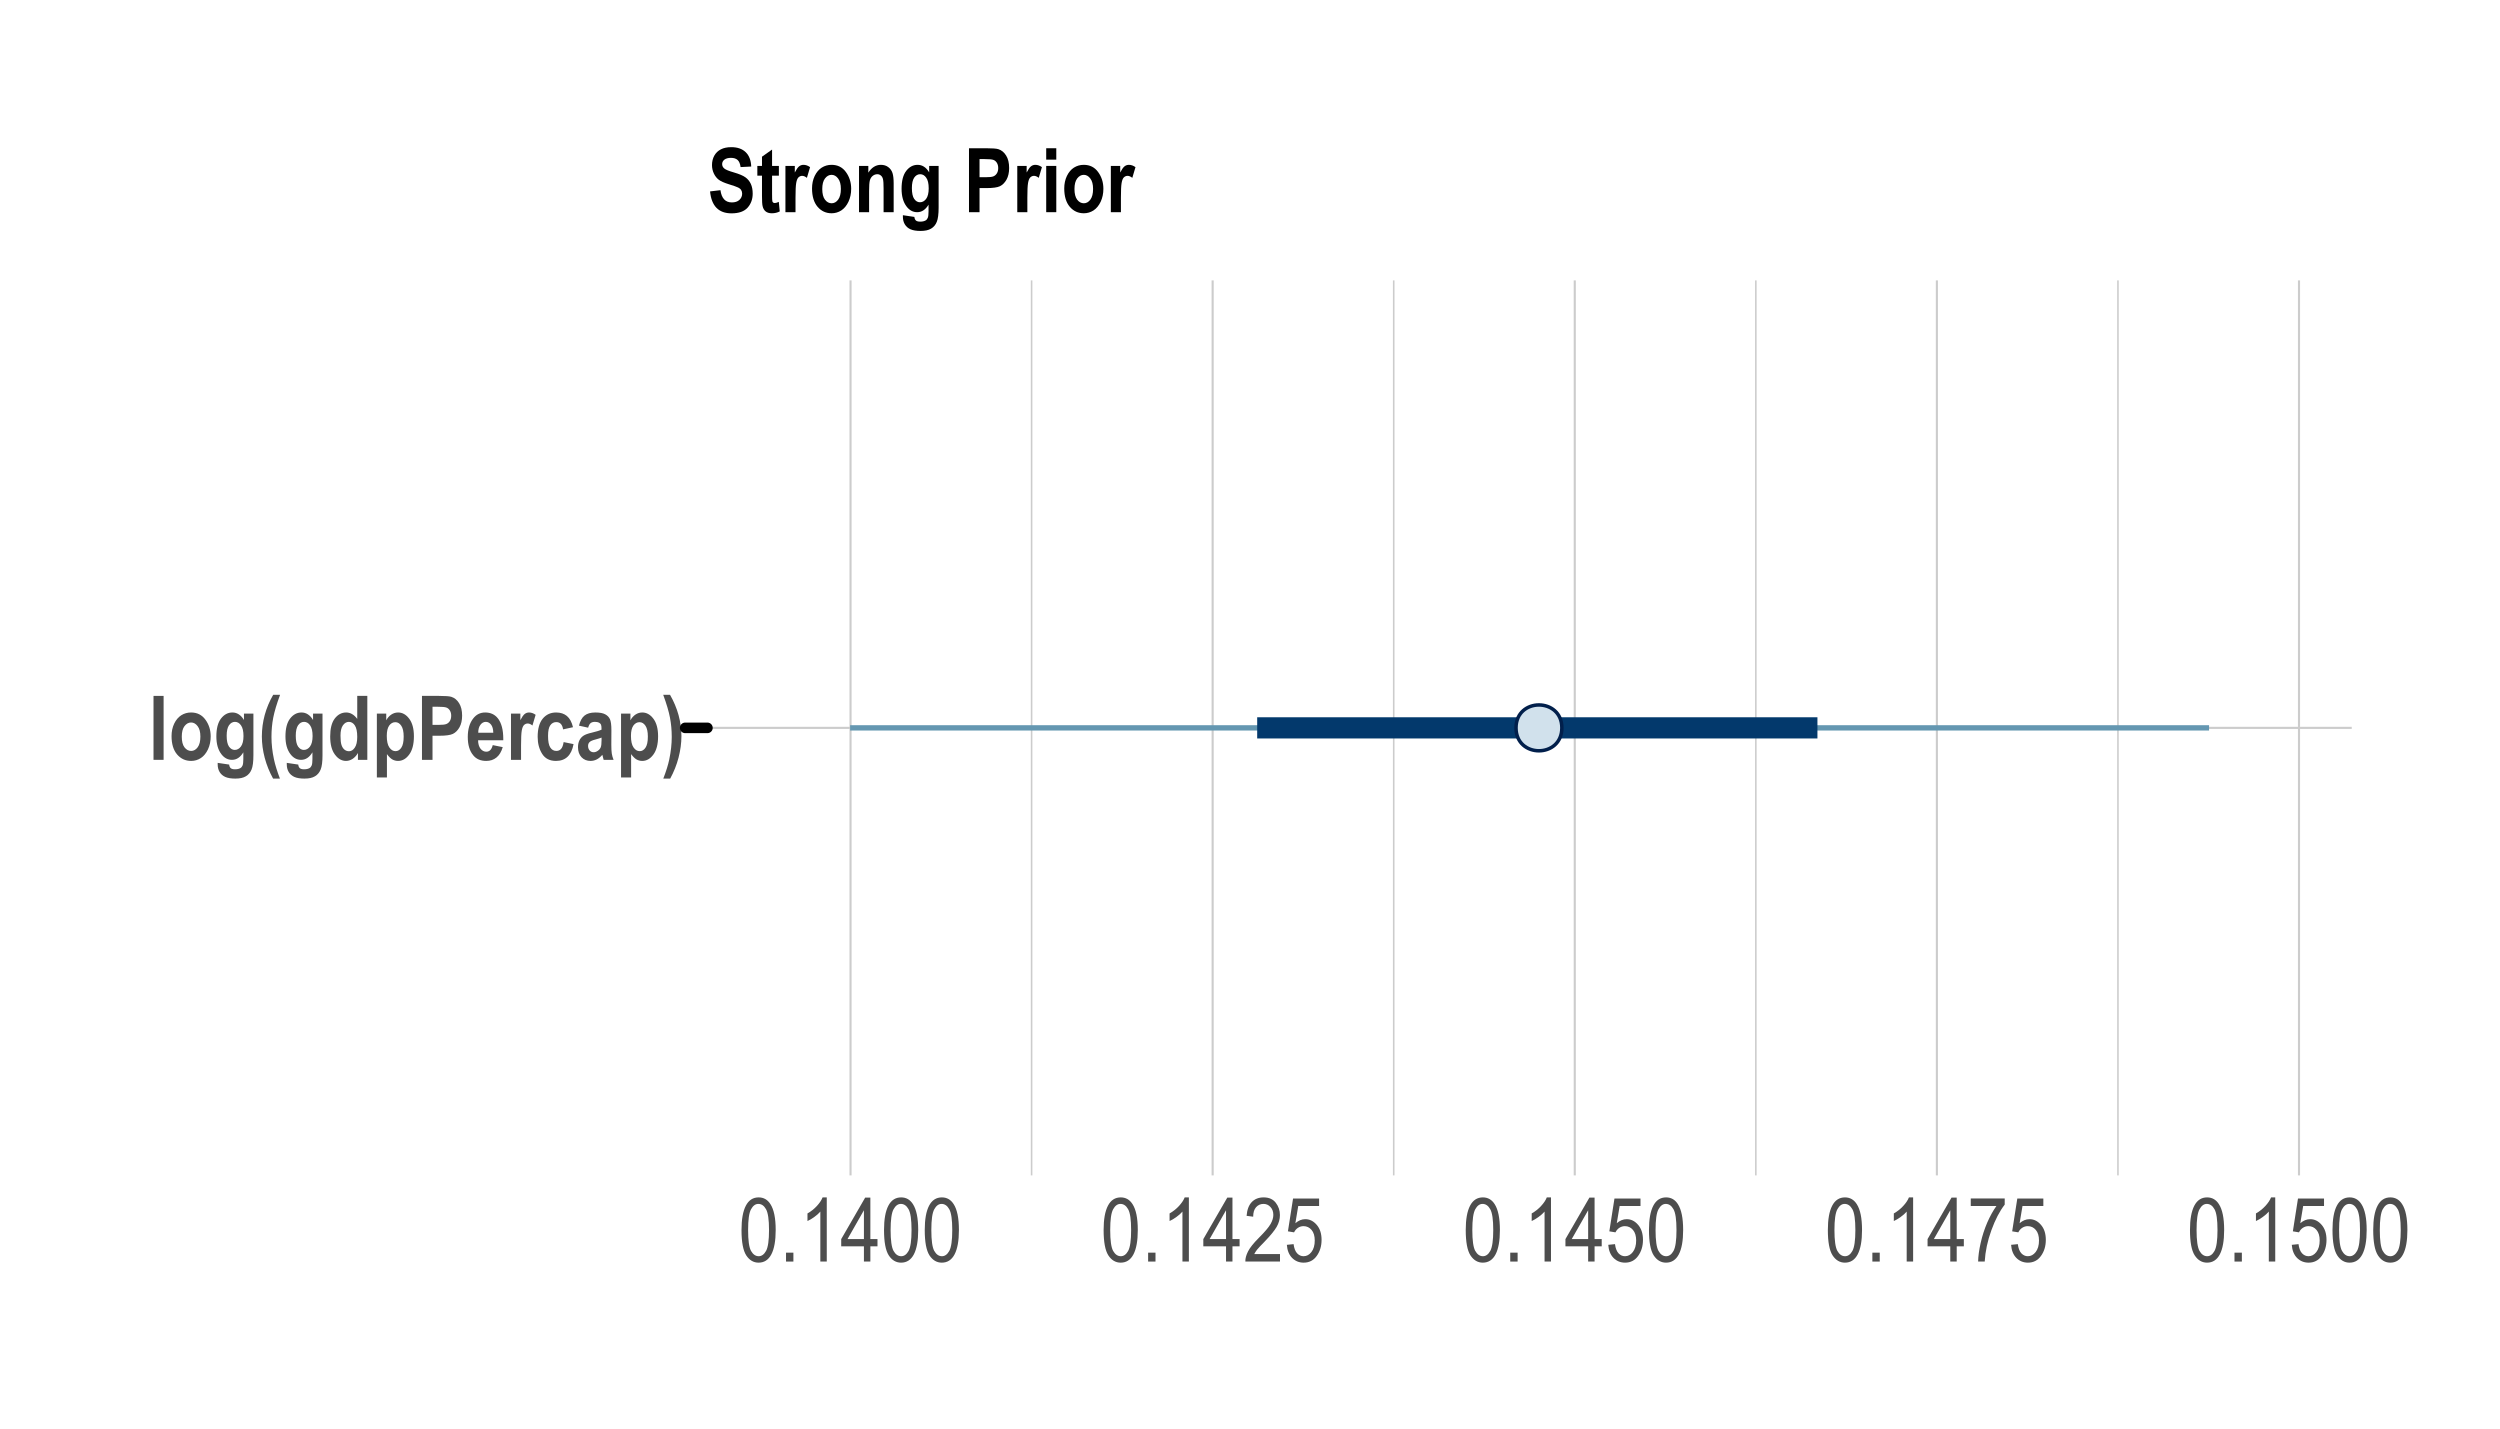
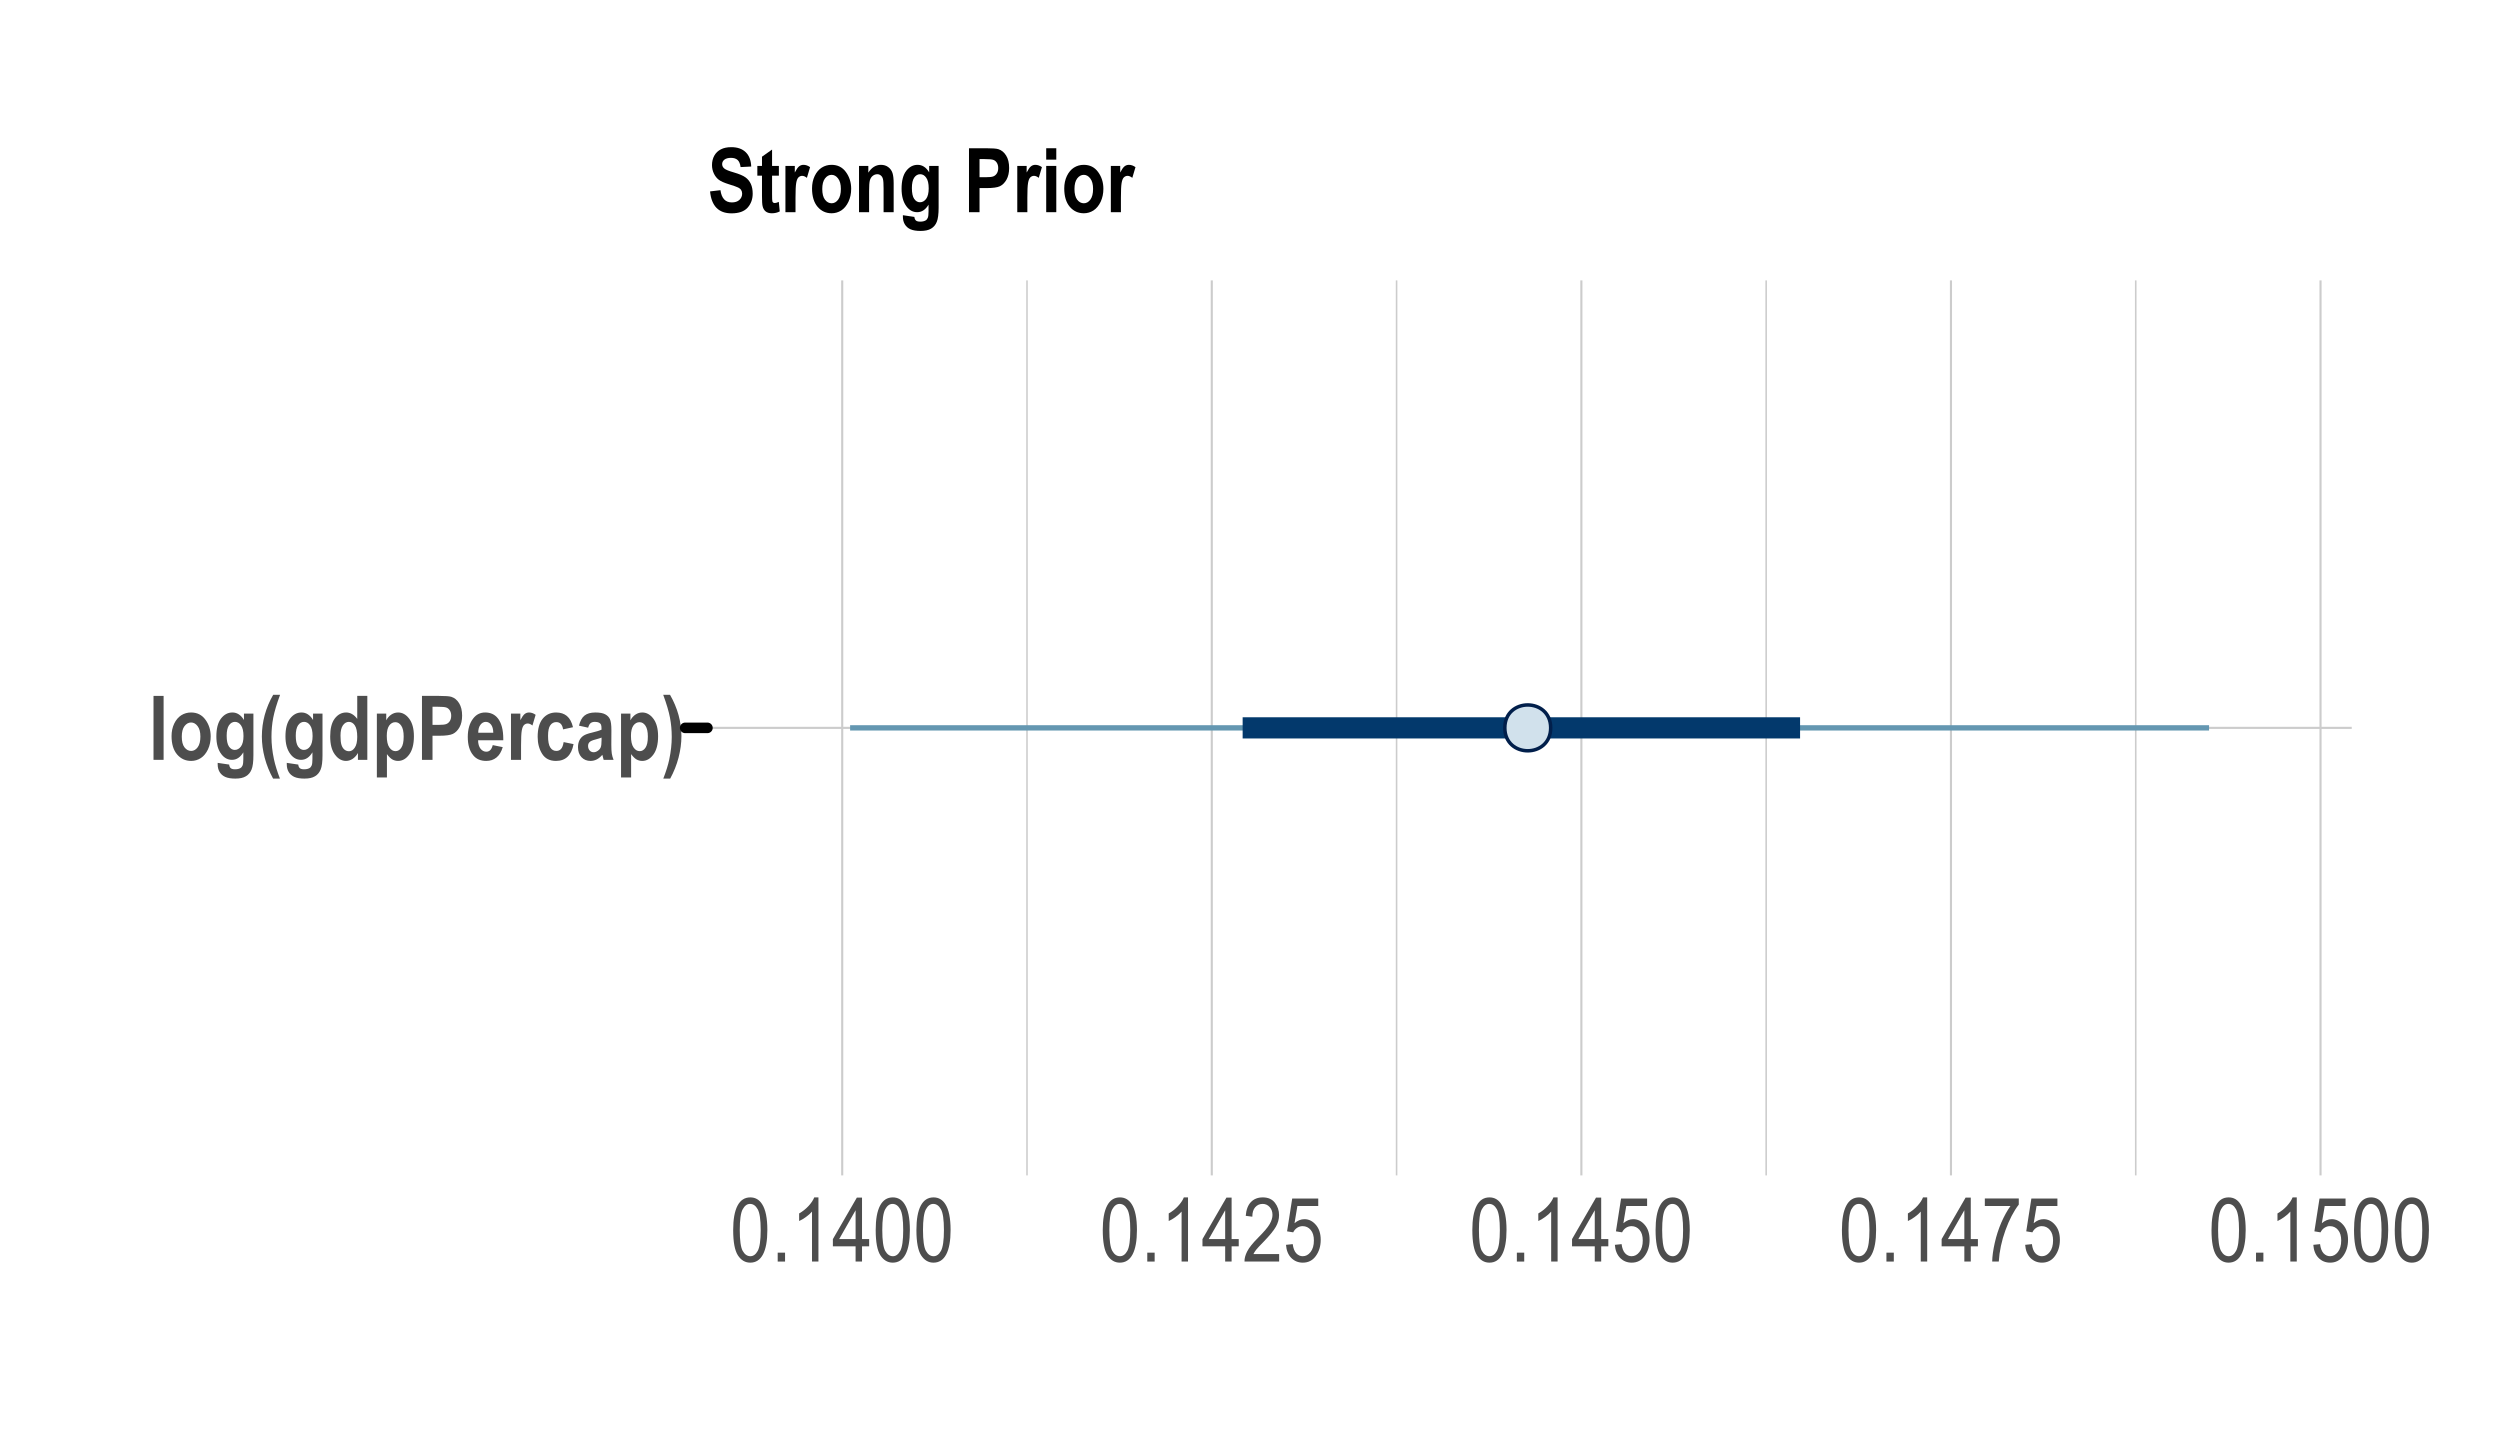
<svg xmlns="http://www.w3.org/2000/svg" xmlns:xlink="http://www.w3.org/1999/xlink" width="504pt" height="288pt" viewBox="0 0 504 288" version="1.1">
  <defs>
    <g>
      <symbol overflow="visible" id="glyph0-0">
        <path style="stroke:none;" d="M 0.391 0 L 0.391 -11.25 L 3.812 -11.25 L 3.812 0 Z M 0.797 -0.469 L 3.406 -0.469 L 3.406 -10.875 L 0.797 -10.875 Z M 0.797 -0.469 " />
      </symbol>
      <symbol overflow="visible" id="glyph0-1">
        <path style="stroke:none;" d="M 1.062 0 L 1.062 -12.891 L 3.094 -12.891 L 3.094 0 Z M 1.062 0 " />
      </symbol>
      <symbol overflow="visible" id="glyph0-2">
        <path style="stroke:none;" d="M 0.594 -4.797 C 0.594 -5.711 0.77 -6.547 1.125 -7.297 C 1.488 -8.047 1.961 -8.609 2.547 -8.984 C 3.141 -9.359 3.801 -9.547 4.531 -9.547 C 5.758 -9.547 6.723 -9.062 7.422 -8.094 C 8.129 -7.133 8.484 -6.008 8.484 -4.719 C 8.484 -3.758 8.301 -2.891 7.938 -2.109 C 7.57 -1.336 7.094 -0.754 6.5 -0.359 C 5.906 0.023 5.254 0.219 4.547 0.219 C 3.41 0.219 2.469 -0.211 1.719 -1.078 C 0.969 -1.953 0.594 -3.191 0.594 -4.797 Z M 2.656 -4.672 C 2.656 -3.723 2.836 -3.004 3.203 -2.516 C 3.578 -2.035 4.023 -1.797 4.547 -1.797 C 5.055 -1.797 5.492 -2.039 5.859 -2.531 C 6.223 -3.02 6.406 -3.738 6.406 -4.688 C 6.406 -5.613 6.219 -6.316 5.844 -6.797 C 5.477 -7.285 5.039 -7.531 4.531 -7.531 C 4.02 -7.531 3.578 -7.285 3.203 -6.797 C 2.836 -6.316 2.656 -5.609 2.656 -4.672 Z M 2.656 -4.672 " />
      </symbol>
      <symbol overflow="visible" id="glyph0-3">
        <path style="stroke:none;" d="M 0.875 0.609 L 3.188 0.953 C 3.227 1.297 3.336 1.539 3.516 1.688 C 3.691 1.832 3.973 1.906 4.359 1.906 C 4.805 1.906 5.164 1.828 5.438 1.672 C 5.633 1.566 5.785 1.391 5.891 1.141 C 5.992 0.898 6.047 0.469 6.047 -0.156 L 6.047 -1.516 C 5.742 -1.004 5.398 -0.625 5.016 -0.375 C 4.641 -0.125 4.219 0 3.75 0 C 2.906 0 2.191 -0.383 1.609 -1.156 C 0.941 -2.031 0.609 -3.219 0.609 -4.719 C 0.609 -6.312 0.922 -7.516 1.547 -8.328 C 2.18 -9.141 2.945 -9.547 3.844 -9.547 C 4.312 -9.547 4.738 -9.422 5.125 -9.172 C 5.52 -8.922 5.867 -8.539 6.172 -8.031 L 6.172 -9.328 L 8.078 -9.328 L 8.078 -0.953 C 8.078 0.391 7.953 1.359 7.703 1.953 C 7.461 2.555 7.082 3.008 6.562 3.312 C 6.051 3.625 5.344 3.781 4.438 3.781 C 3.602 3.781 2.93 3.672 2.422 3.453 C 1.922 3.234 1.535 2.898 1.266 2.453 C 1.004 2.016 0.875 1.504 0.875 0.922 Z M 2.688 -4.859 C 2.688 -3.859 2.844 -3.129 3.156 -2.672 C 3.477 -2.223 3.863 -2 4.312 -2 C 4.801 -2 5.219 -2.227 5.562 -2.688 C 5.906 -3.156 6.078 -3.859 6.078 -4.797 C 6.078 -5.773 5.91 -6.492 5.578 -6.953 C 5.254 -7.422 4.848 -7.656 4.359 -7.656 C 3.879 -7.656 3.477 -7.426 3.156 -6.969 C 2.844 -6.508 2.688 -5.805 2.688 -4.859 Z M 2.688 -4.859 " />
      </symbol>
      <symbol overflow="visible" id="glyph0-4">
        <path style="stroke:none;" d="M 4.406 3.781 L 3.031 3.781 C 2.301 2.469 1.738 1.078 1.344 -0.391 C 0.957 -1.867 0.766 -3.301 0.766 -4.688 C 0.766 -6.176 0.957 -7.629 1.344 -9.047 C 1.738 -10.473 2.305 -11.828 3.047 -13.109 L 4.438 -13.109 C 3.758 -11.273 3.301 -9.742 3.062 -8.516 C 2.82 -7.285 2.703 -5.984 2.703 -4.609 C 2.703 -3.191 2.867 -1.691 3.203 -0.109 C 3.441 1.004 3.844 2.301 4.406 3.781 Z M 4.406 3.781 " />
      </symbol>
      <symbol overflow="visible" id="glyph0-5">
        <path style="stroke:none;" d="M 8.094 0 L 6.203 0 L 6.203 -1.375 C 5.891 -0.844 5.52 -0.441 5.094 -0.172 C 4.676 0.086 4.242 0.219 3.797 0.219 C 2.941 0.219 2.195 -0.207 1.562 -1.062 C 0.926 -1.914 0.609 -3.133 0.609 -4.719 C 0.609 -6.312 0.914 -7.516 1.531 -8.328 C 2.156 -9.141 2.922 -9.547 3.828 -9.547 C 4.254 -9.547 4.656 -9.438 5.031 -9.219 C 5.406 -9 5.75 -8.676 6.062 -8.25 L 6.062 -12.891 L 8.094 -12.891 Z M 2.688 -4.875 C 2.688 -4.031 2.754 -3.398 2.891 -2.984 C 3.035 -2.566 3.238 -2.254 3.5 -2.047 C 3.77 -1.836 4.07 -1.734 4.406 -1.734 C 4.852 -1.734 5.238 -1.973 5.562 -2.453 C 5.895 -2.941 6.062 -3.664 6.062 -4.625 C 6.062 -5.695 5.898 -6.469 5.578 -6.938 C 5.266 -7.414 4.863 -7.656 4.375 -7.656 C 3.906 -7.656 3.504 -7.422 3.172 -6.953 C 2.848 -6.492 2.688 -5.801 2.688 -4.875 Z M 2.688 -4.875 " />
      </symbol>
      <symbol overflow="visible" id="glyph0-6">
        <path style="stroke:none;" d="M 1 -9.328 L 2.891 -9.328 L 2.891 -7.969 C 3.148 -8.457 3.488 -8.844 3.906 -9.125 C 4.332 -9.406 4.789 -9.547 5.281 -9.547 C 6.145 -9.547 6.891 -9.129 7.516 -8.297 C 8.148 -7.461 8.469 -6.281 8.469 -4.75 C 8.469 -3.145 8.148 -1.914 7.516 -1.062 C 6.891 -0.207 6.141 0.219 5.266 0.219 C 4.859 0.219 4.477 0.117 4.125 -0.078 C 3.781 -0.273 3.414 -0.633 3.031 -1.156 L 3.031 3.547 L 1 3.547 Z M 3 -4.828 C 3 -3.773 3.172 -3 3.516 -2.5 C 3.859 -2 4.273 -1.75 4.766 -1.75 C 5.223 -1.75 5.609 -1.977 5.922 -2.438 C 6.242 -2.895 6.406 -3.645 6.406 -4.688 C 6.406 -5.676 6.242 -6.406 5.922 -6.875 C 5.598 -7.352 5.203 -7.594 4.734 -7.594 C 4.234 -7.594 3.816 -7.363 3.484 -6.906 C 3.16 -6.445 3 -5.754 3 -4.828 Z M 3 -4.828 " />
      </symbol>
      <symbol overflow="visible" id="glyph0-7">
        <path style="stroke:none;" d="M 1.078 0 L 1.078 -12.891 L 4.5 -12.891 C 5.781 -12.891 6.613 -12.828 7 -12.703 C 7.633 -12.504 8.156 -12.078 8.562 -11.422 C 8.969 -10.773 9.172 -9.938 9.172 -8.906 C 9.172 -7.977 8.992 -7.195 8.641 -6.562 C 8.285 -5.938 7.844 -5.492 7.312 -5.234 C 6.789 -4.984 5.883 -4.859 4.594 -4.859 L 3.203 -4.859 L 3.203 0 Z M 3.203 -10.703 L 3.203 -7.047 L 4.375 -7.047 C 5.164 -7.047 5.703 -7.102 5.984 -7.219 C 6.273 -7.332 6.508 -7.531 6.688 -7.812 C 6.875 -8.102 6.969 -8.461 6.969 -8.891 C 6.969 -9.316 6.875 -9.676 6.688 -9.969 C 6.5 -10.258 6.266 -10.453 5.984 -10.547 C 5.711 -10.648 5.129 -10.703 4.234 -10.703 Z M 3.203 -10.703 " />
      </symbol>
      <symbol overflow="visible" id="glyph0-8">
        <path style="stroke:none;" d="M 5.5 -2.969 L 7.516 -2.562 C 7.242 -1.625 6.82 -0.926 6.25 -0.469 C 5.688 -0.008 5 0.219 4.188 0.219 C 3.051 0.219 2.176 -0.16 1.562 -0.922 C 0.832 -1.797 0.469 -3.023 0.469 -4.609 C 0.469 -6.172 0.836 -7.422 1.578 -8.359 C 2.191 -9.148 2.992 -9.547 3.984 -9.547 C 5.078 -9.547 5.938 -9.141 6.562 -8.328 C 7.27 -7.398 7.625 -6.035 7.625 -4.234 L 7.625 -3.953 L 2.547 -3.953 C 2.555 -3.211 2.723 -2.641 3.047 -2.234 C 3.367 -1.836 3.754 -1.641 4.203 -1.641 C 4.848 -1.641 5.281 -2.082 5.5 -2.969 Z M 5.609 -5.469 C 5.598 -6.195 5.445 -6.742 5.156 -7.109 C 4.863 -7.473 4.516 -7.656 4.109 -7.656 C 3.68 -7.656 3.32 -7.461 3.031 -7.078 C 2.727 -6.691 2.578 -6.156 2.578 -5.469 Z M 5.609 -5.469 " />
      </symbol>
      <symbol overflow="visible" id="glyph0-9">
        <path style="stroke:none;" d="M 3 0 L 0.969 0 L 0.969 -9.328 L 2.859 -9.328 L 2.859 -8 C 3.18 -8.625 3.469 -9.035 3.719 -9.234 C 3.977 -9.441 4.273 -9.547 4.609 -9.547 C 5.066 -9.547 5.508 -9.391 5.938 -9.078 L 5.297 -6.922 C 4.961 -7.191 4.645 -7.328 4.344 -7.328 C 4.062 -7.328 3.812 -7.223 3.594 -7.016 C 3.383 -6.805 3.234 -6.43 3.141 -5.891 C 3.047 -5.348 3 -4.348 3 -2.891 Z M 3 0 " />
      </symbol>
      <symbol overflow="visible" id="glyph0-10">
        <path style="stroke:none;" d="M 7.734 -6.578 L 5.734 -6.141 C 5.586 -7.117 5.129 -7.609 4.359 -7.609 C 3.859 -7.609 3.457 -7.395 3.156 -6.969 C 2.852 -6.551 2.703 -5.836 2.703 -4.828 C 2.703 -3.723 2.852 -2.941 3.156 -2.484 C 3.457 -2.023 3.863 -1.797 4.375 -1.797 C 4.758 -1.797 5.07 -1.926 5.312 -2.188 C 5.562 -2.445 5.738 -2.91 5.844 -3.578 L 7.844 -3.172 C 7.426 -0.91 6.242 0.219 4.297 0.219 C 3.047 0.219 2.117 -0.254 1.516 -1.203 C 0.91 -2.16 0.609 -3.305 0.609 -4.641 C 0.609 -6.242 0.945 -7.461 1.625 -8.297 C 2.312 -9.129 3.211 -9.547 4.328 -9.547 C 5.223 -9.547 5.953 -9.305 6.516 -8.828 C 7.078 -8.359 7.484 -7.609 7.734 -6.578 Z M 7.734 -6.578 " />
      </symbol>
      <symbol overflow="visible" id="glyph0-11">
        <path style="stroke:none;" d="M 2.578 -6.484 L 0.734 -6.891 C 0.961 -7.836 1.332 -8.516 1.844 -8.922 C 2.352 -9.336 3.086 -9.547 4.047 -9.547 C 4.898 -9.547 5.551 -9.426 6 -9.188 C 6.457 -8.945 6.781 -8.617 6.969 -8.203 C 7.164 -7.785 7.266 -7.035 7.266 -5.953 L 7.25 -3.062 C 7.25 -2.258 7.281 -1.66 7.344 -1.266 C 7.406 -0.867 7.523 -0.445 7.703 0 L 5.703 0 L 5.438 -1.016 C 5.094 -0.609 4.723 -0.301 4.328 -0.094 C 3.93 0.113 3.508 0.219 3.062 0.219 C 2.32 0.219 1.711 -0.031 1.234 -0.531 C 0.766 -1.039 0.531 -1.711 0.531 -2.547 C 0.531 -3.066 0.625 -3.523 0.812 -3.922 C 1.008 -4.316 1.281 -4.629 1.625 -4.859 C 1.977 -5.098 2.547 -5.305 3.328 -5.484 C 4.266 -5.703 4.914 -5.906 5.281 -6.094 C 5.281 -6.602 5.242 -6.938 5.172 -7.094 C 5.098 -7.258 4.961 -7.395 4.766 -7.5 C 4.566 -7.602 4.289 -7.656 3.938 -7.656 C 3.57 -7.656 3.285 -7.57 3.078 -7.406 C 2.867 -7.238 2.703 -6.93 2.578 -6.484 Z M 5.281 -4.484 C 5.02 -4.379 4.617 -4.254 4.078 -4.109 C 3.453 -3.953 3.039 -3.77 2.844 -3.562 C 2.656 -3.363 2.562 -3.109 2.562 -2.797 C 2.562 -2.441 2.664 -2.141 2.875 -1.891 C 3.094 -1.648 3.363 -1.531 3.688 -1.531 C 3.969 -1.531 4.25 -1.629 4.531 -1.828 C 4.812 -2.023 5.004 -2.254 5.109 -2.516 C 5.223 -2.785 5.281 -3.273 5.281 -3.984 Z M 5.281 -4.484 " />
      </symbol>
      <symbol overflow="visible" id="glyph0-12">
        <path style="stroke:none;" d="M 0.5 3.781 C 1.07 2.312 1.473 1.023 1.703 -0.078 C 2.035 -1.672 2.203 -3.18 2.203 -4.609 C 2.203 -5.984 2.082 -7.285 1.844 -8.516 C 1.613 -9.742 1.16 -11.273 0.484 -13.109 L 1.859 -13.109 C 2.617 -11.785 3.191 -10.422 3.578 -9.016 C 3.961 -7.609 4.156 -6.203 4.156 -4.797 C 4.156 -3.391 3.961 -1.941 3.578 -0.453 C 3.191 1.023 2.629 2.438 1.891 3.781 Z M 0.5 3.781 " />
      </symbol>
      <symbol overflow="visible" id="glyph0-13">
        <path style="stroke:none;" d="M 0.531 -4.188 L 2.625 -4.438 C 2.852 -2.789 3.617 -1.969 4.922 -1.969 C 5.566 -1.969 6.07 -2.133 6.438 -2.469 C 6.812 -2.812 7 -3.234 7 -3.734 C 7 -4.023 6.93 -4.27 6.797 -4.469 C 6.672 -4.676 6.473 -4.844 6.203 -4.969 C 5.941 -5.102 5.305 -5.328 4.297 -5.641 C 3.391 -5.922 2.723 -6.219 2.297 -6.531 C 1.879 -6.852 1.547 -7.273 1.297 -7.797 C 1.047 -8.328 0.922 -8.895 0.922 -9.5 C 0.922 -10.207 1.078 -10.844 1.391 -11.406 C 1.711 -11.969 2.156 -12.391 2.719 -12.672 C 3.281 -12.961 3.977 -13.109 4.812 -13.109 C 6.051 -13.109 7.02 -12.77 7.719 -12.094 C 8.414 -11.414 8.785 -10.453 8.828 -9.203 L 6.688 -9.094 C 6.594 -9.781 6.391 -10.258 6.078 -10.531 C 5.766 -10.812 5.32 -10.953 4.75 -10.953 C 4.176 -10.953 3.734 -10.832 3.422 -10.594 C 3.117 -10.352 2.969 -10.051 2.969 -9.688 C 2.969 -9.344 3.109 -9.051 3.391 -8.812 C 3.672 -8.57 4.316 -8.305 5.328 -8.016 C 6.398 -7.703 7.176 -7.375 7.656 -7.031 C 8.133 -6.688 8.5 -6.242 8.75 -5.703 C 9 -5.16 9.125 -4.504 9.125 -3.734 C 9.125 -2.617 8.781 -1.676 8.094 -0.906 C 7.406 -0.145 6.328 0.234 4.859 0.234 C 2.266 0.234 0.82 -1.238 0.531 -4.188 Z M 0.531 -4.188 " />
      </symbol>
      <symbol overflow="visible" id="glyph0-14">
        <path style="stroke:none;" d="M 4.562 -9.328 L 4.562 -7.359 L 3.188 -7.359 L 3.188 -3.609 C 3.188 -2.785 3.207 -2.312 3.25 -2.188 C 3.32 -1.957 3.488 -1.844 3.75 -1.844 C 3.938 -1.844 4.203 -1.922 4.547 -2.078 L 4.734 -0.156 C 4.266 0.094 3.734 0.219 3.141 0.219 C 2.617 0.219 2.203 0.094 1.891 -0.156 C 1.586 -0.406 1.383 -0.758 1.281 -1.219 C 1.195 -1.562 1.156 -2.254 1.156 -3.297 L 1.156 -7.359 L 0.219 -7.359 L 0.219 -9.328 L 1.156 -9.328 L 1.156 -11.188 L 3.188 -12.625 L 3.188 -9.328 Z M 4.562 -9.328 " />
      </symbol>
      <symbol overflow="visible" id="glyph0-15">
        <path style="stroke:none;" d="M 8.031 0 L 6 0 L 6 -4.766 C 6 -5.723 5.957 -6.359 5.875 -6.672 C 5.801 -6.984 5.66 -7.223 5.453 -7.391 C 5.242 -7.566 5.008 -7.656 4.75 -7.656 C 4.406 -7.656 4.094 -7.547 3.812 -7.328 C 3.539 -7.109 3.348 -6.805 3.234 -6.422 C 3.129 -6.035 3.078 -5.305 3.078 -4.234 L 3.078 0 L 1.047 0 L 1.047 -9.328 L 2.922 -9.328 L 2.922 -7.969 C 3.254 -8.488 3.629 -8.879 4.047 -9.141 C 4.473 -9.41 4.941 -9.547 5.453 -9.547 C 6.047 -9.547 6.547 -9.391 6.953 -9.078 C 7.359 -8.773 7.641 -8.379 7.797 -7.891 C 7.953 -7.41 8.031 -6.711 8.031 -5.797 Z M 8.031 0 " />
      </symbol>
      <symbol overflow="visible" id="glyph0-16">
        <path style="stroke:none;" d="" />
      </symbol>
      <symbol overflow="visible" id="glyph0-17">
        <path style="stroke:none;" d="M 1.062 -10.594 L 1.062 -12.891 L 3.094 -12.891 L 3.094 -10.594 Z M 1.062 0 L 1.062 -9.328 L 3.094 -9.328 L 3.094 0 Z M 1.062 0 " />
      </symbol>
      <symbol overflow="visible" id="glyph1-0">
        <path style="stroke:none;" d="M 0.391 0 L 0.391 -11.25 L 3.812 -11.25 L 3.812 0 Z M 0.797 -0.469 L 3.406 -0.469 L 3.406 -10.875 L 0.797 -10.875 Z M 0.797 -0.469 " />
      </symbol>
      <symbol overflow="visible" id="glyph1-1">
        <path style="stroke:none;" d="M 0.594 -6.359 C 0.594 -8.516 0.883 -10.148 1.469 -11.266 C 2.051 -12.379 2.91 -12.938 4.047 -12.938 C 5.055 -12.938 5.848 -12.484 6.422 -11.578 C 7.129 -10.492 7.484 -8.754 7.484 -6.359 C 7.484 -4.203 7.191 -2.566 6.609 -1.453 C 6.023 -0.336 5.164 0.219 4.031 0.219 C 3.02 0.219 2.191 -0.27 1.547 -1.25 C 0.91 -2.238 0.594 -3.941 0.594 -6.359 Z M 1.922 -6.359 C 1.922 -4.266 2.117 -2.859 2.516 -2.141 C 2.922 -1.43 3.438 -1.078 4.062 -1.078 C 4.656 -1.078 5.148 -1.438 5.547 -2.156 C 5.941 -2.883 6.141 -4.285 6.141 -6.359 C 6.141 -8.453 5.938 -9.852 5.531 -10.562 C 5.133 -11.27 4.617 -11.625 3.984 -11.625 C 3.398 -11.625 2.91 -11.266 2.516 -10.547 C 2.117 -9.828 1.922 -8.43 1.922 -6.359 Z M 1.922 -6.359 " />
      </symbol>
      <symbol overflow="visible" id="glyph1-2">
        <path style="stroke:none;" d="M 1.359 0 L 1.359 -1.797 L 2.844 -1.797 L 2.844 0 Z M 1.359 0 " />
      </symbol>
      <symbol overflow="visible" id="glyph1-3">
        <path style="stroke:none;" d="M 5.469 0 L 4.172 0 L 4.172 -10.078 C 3.879 -9.723 3.477 -9.363 2.969 -9 C 2.469 -8.633 2.004 -8.359 1.578 -8.172 L 1.578 -9.703 C 2.297 -10.109 2.926 -10.609 3.469 -11.203 C 4.02 -11.797 4.406 -12.375 4.625 -12.938 L 5.469 -12.938 Z M 5.469 0 " />
      </symbol>
      <symbol overflow="visible" id="glyph1-4">
        <path style="stroke:none;" d="M 4.75 0 L 4.75 -3.078 L 0.172 -3.078 L 0.172 -4.531 L 5 -12.891 L 6.047 -12.891 L 6.047 -4.531 L 7.484 -4.531 L 7.484 -3.078 L 6.047 -3.078 L 6.047 0 Z M 4.75 -4.531 L 4.75 -10.344 L 1.438 -4.531 Z M 4.75 -4.531 " />
      </symbol>
      <symbol overflow="visible" id="glyph1-5">
        <path style="stroke:none;" d="M 7.422 -1.516 L 7.422 0 L 0.438 0 C 0.414 -0.613 0.598 -1.301 0.984 -2.062 C 1.379 -2.82 2.098 -3.723 3.141 -4.766 C 4.348 -5.973 5.141 -6.906 5.516 -7.562 C 5.891 -8.219 6.078 -8.832 6.078 -9.406 C 6.078 -10.062 5.883 -10.594 5.5 -11 C 5.125 -11.414 4.656 -11.625 4.094 -11.625 C 3.488 -11.625 2.988 -11.398 2.594 -10.953 C 2.207 -10.516 2.016 -9.879 2.016 -9.047 L 0.688 -9.219 C 0.781 -10.445 1.129 -11.375 1.734 -12 C 2.336 -12.625 3.133 -12.938 4.125 -12.938 C 5.207 -12.938 6.023 -12.57 6.578 -11.844 C 7.129 -11.125 7.406 -10.301 7.406 -9.375 C 7.406 -8.551 7.188 -7.758 6.75 -7 C 6.32 -6.25 5.504 -5.25 4.297 -4 C 3.516 -3.207 3.008 -2.664 2.781 -2.375 C 2.562 -2.094 2.379 -1.805 2.234 -1.516 Z M 7.422 -1.516 " />
      </symbol>
      <symbol overflow="visible" id="glyph1-6">
        <path style="stroke:none;" d="M 0.594 -3.375 L 1.953 -3.516 C 2.055 -2.691 2.289 -2.078 2.656 -1.672 C 3.031 -1.273 3.469 -1.078 3.969 -1.078 C 4.582 -1.078 5.109 -1.359 5.547 -1.922 C 5.992 -2.492 6.219 -3.27 6.219 -4.25 C 6.219 -5.164 6.004 -5.875 5.578 -6.375 C 5.148 -6.883 4.609 -7.141 3.953 -7.141 C 3.555 -7.141 3.188 -7.031 2.844 -6.812 C 2.508 -6.594 2.242 -6.285 2.047 -5.891 L 0.812 -6.094 L 1.844 -12.703 L 7.094 -12.703 L 7.094 -11.203 L 2.891 -11.203 L 2.312 -7.734 C 2.938 -8.273 3.602 -8.547 4.312 -8.547 C 5.195 -8.547 5.961 -8.164 6.609 -7.406 C 7.266 -6.656 7.594 -5.645 7.594 -4.375 C 7.594 -3.113 7.266 -2.031 6.609 -1.125 C 5.961 -0.227 5.086 0.219 3.984 0.219 C 3.066 0.219 2.289 -0.098 1.656 -0.734 C 1.031 -1.367 0.676 -2.25 0.594 -3.375 Z M 0.594 -3.375 " />
      </symbol>
      <symbol overflow="visible" id="glyph1-7">
        <path style="stroke:none;" d="M 0.672 -11.203 L 0.672 -12.719 L 7.516 -12.719 L 7.516 -11.484 C 6.492 -10.16 5.598 -8.438 4.828 -6.312 C 4.055 -4.188 3.609 -2.082 3.484 0 L 2.156 0 C 2.176 -1.082 2.348 -2.336 2.672 -3.766 C 2.992 -5.203 3.438 -6.57 4 -7.875 C 4.57 -9.176 5.188 -10.285 5.844 -11.203 Z M 0.672 -11.203 " />
      </symbol>
    </g>
    <clipPath id="clip1">
-       <path d="M 207 56.523 L 209 56.523 L 209 236.957 L 207 236.957 Z M 207 56.523 " />
+       <path d="M 206 56.523 L 208 56.523 L 208 236.957 L 206 236.957 Z M 206 56.523 " />
    </clipPath>
    <clipPath id="clip2">
-       <path d="M 280 56.523 L 282 56.523 L 282 236.957 L 280 236.957 Z M 280 56.523 " />
+       <path d="M 281 56.523 L 282 56.523 L 282 236.957 L 281 236.957 Z M 281 56.523 " />
    </clipPath>
    <clipPath id="clip3">
-       <path d="M 353 56.523 L 355 56.523 L 355 236.957 L 353 236.957 Z M 353 56.523 " />
+       <path d="M 355 56.523 L 357 56.523 L 357 236.957 L 355 236.957 Z M 355 56.523 " />
    </clipPath>
    <clipPath id="clip4">
-       <path d="M 426 56.523 L 428 56.523 L 428 236.957 L 426 236.957 Z M 426 56.523 " />
+       <path d="M 430 56.523 L 431 56.523 L 431 236.957 L 430 236.957 Z M 430 56.523 " />
    </clipPath>
    <clipPath id="clip5">
      <path d="M 142.617 146 L 474.113 146 L 474.113 147 L 142.617 147 Z M 142.617 146 " />
    </clipPath>
    <clipPath id="clip6">
-       <path d="M 171 56.523 L 172 56.523 L 172 236.957 L 171 236.957 Z M 171 56.523 " />
+       <path d="M 169 56.523 L 171 56.523 L 171 236.957 L 169 236.957 Z M 169 56.523 " />
    </clipPath>
    <clipPath id="clip7">
      <path d="M 244 56.523 L 245 56.523 L 245 236.957 L 244 236.957 Z M 244 56.523 " />
    </clipPath>
    <clipPath id="clip8">
-       <path d="M 317 56.523 L 318 56.523 L 318 236.957 L 317 236.957 Z M 317 56.523 " />
+       <path d="M 318 56.523 L 320 56.523 L 320 236.957 L 318 236.957 Z M 318 56.523 " />
    </clipPath>
    <clipPath id="clip9">
-       <path d="M 390 56.523 L 391 56.523 L 391 236.957 L 390 236.957 Z M 390 56.523 " />
+       <path d="M 393 56.523 L 394 56.523 L 394 236.957 L 393 236.957 Z M 393 56.523 " />
    </clipPath>
    <clipPath id="clip10">
-       <path d="M 463 56.523 L 464 56.523 L 464 236.957 L 463 236.957 Z M 463 56.523 " />
+       <path d="M 467 56.523 L 469 56.523 L 469 236.957 L 467 236.957 Z M 467 56.523 " />
    </clipPath>
  </defs>
  <g id="surface89">
    <rect x="0" y="0" width="504" height="288" style="fill:rgb(100%,100%,100%);fill-opacity:1;stroke:none;" />
    <g clip-path="url(#clip1)" clip-rule="nonzero">
-       <path style="fill:none;stroke-width:0.32;stroke-linecap:butt;stroke-linejoin:round;stroke:rgb(80%,80%,80%);stroke-opacity:1;stroke-miterlimit:10;" d="M 207.969 236.957 L 207.969 56.523 " />
+       <path style="fill:none;stroke-width:0.32;stroke-linecap:butt;stroke-linejoin:round;stroke:rgb(80%,80%,80%);stroke-opacity:1;stroke-miterlimit:10;" d="M 207.043 236.957 L 207.043 56.523 " />
    </g>
    <g clip-path="url(#clip2)" clip-rule="nonzero">
-       <path style="fill:none;stroke-width:0.32;stroke-linecap:butt;stroke-linejoin:round;stroke:rgb(80%,80%,80%);stroke-opacity:1;stroke-miterlimit:10;" d="M 280.973 236.957 L 280.973 56.523 " />
+       <path style="fill:none;stroke-width:0.32;stroke-linecap:butt;stroke-linejoin:round;stroke:rgb(80%,80%,80%);stroke-opacity:1;stroke-miterlimit:10;" d="M 281.551 236.957 L 281.551 56.523 " />
    </g>
    <g clip-path="url(#clip3)" clip-rule="nonzero">
-       <path style="fill:none;stroke-width:0.32;stroke-linecap:butt;stroke-linejoin:round;stroke:rgb(80%,80%,80%);stroke-opacity:1;stroke-miterlimit:10;" d="M 353.977 236.957 L 353.977 56.523 " />
+       <path style="fill:none;stroke-width:0.32;stroke-linecap:butt;stroke-linejoin:round;stroke:rgb(80%,80%,80%);stroke-opacity:1;stroke-miterlimit:10;" d="M 356.059 236.957 L 356.059 56.523 " />
    </g>
    <g clip-path="url(#clip4)" clip-rule="nonzero">
-       <path style="fill:none;stroke-width:0.32;stroke-linecap:butt;stroke-linejoin:round;stroke:rgb(80%,80%,80%);stroke-opacity:1;stroke-miterlimit:10;" d="M 426.98 236.957 L 426.98 56.523 " />
+       <path style="fill:none;stroke-width:0.32;stroke-linecap:butt;stroke-linejoin:round;stroke:rgb(80%,80%,80%);stroke-opacity:1;stroke-miterlimit:10;" d="M 430.566 236.957 L 430.566 56.523 " />
    </g>
    <g clip-path="url(#clip5)" clip-rule="nonzero">
      <path style="fill:none;stroke-width:0.427;stroke-linecap:butt;stroke-linejoin:round;stroke:rgb(80%,80%,80%);stroke-opacity:1;stroke-miterlimit:10;" d="M 142.617 146.738 L 474.113 146.738 " />
    </g>
    <g clip-path="url(#clip6)" clip-rule="nonzero">
-       <path style="fill:none;stroke-width:0.427;stroke-linecap:butt;stroke-linejoin:round;stroke:rgb(80%,80%,80%);stroke-opacity:1;stroke-miterlimit:10;" d="M 171.469 236.957 L 171.469 56.523 " />
+       <path style="fill:none;stroke-width:0.427;stroke-linecap:butt;stroke-linejoin:round;stroke:rgb(80%,80%,80%);stroke-opacity:1;stroke-miterlimit:10;" d="M 169.789 236.957 L 169.789 56.523 " />
    </g>
    <g clip-path="url(#clip7)" clip-rule="nonzero">
-       <path style="fill:none;stroke-width:0.427;stroke-linecap:butt;stroke-linejoin:round;stroke:rgb(80%,80%,80%);stroke-opacity:1;stroke-miterlimit:10;" d="M 244.469 236.957 L 244.469 56.523 " />
+       <path style="fill:none;stroke-width:0.427;stroke-linecap:butt;stroke-linejoin:round;stroke:rgb(80%,80%,80%);stroke-opacity:1;stroke-miterlimit:10;" d="M 244.297 236.957 L 244.297 56.523 " />
    </g>
    <g clip-path="url(#clip8)" clip-rule="nonzero">
-       <path style="fill:none;stroke-width:0.427;stroke-linecap:butt;stroke-linejoin:round;stroke:rgb(80%,80%,80%);stroke-opacity:1;stroke-miterlimit:10;" d="M 317.473 236.957 L 317.473 56.523 " />
+       <path style="fill:none;stroke-width:0.427;stroke-linecap:butt;stroke-linejoin:round;stroke:rgb(80%,80%,80%);stroke-opacity:1;stroke-miterlimit:10;" d="M 318.805 236.957 L 318.805 56.523 " />
    </g>
    <g clip-path="url(#clip9)" clip-rule="nonzero">
-       <path style="fill:none;stroke-width:0.427;stroke-linecap:butt;stroke-linejoin:round;stroke:rgb(80%,80%,80%);stroke-opacity:1;stroke-miterlimit:10;" d="M 390.477 236.957 L 390.477 56.523 " />
+       <path style="fill:none;stroke-width:0.427;stroke-linecap:butt;stroke-linejoin:round;stroke:rgb(80%,80%,80%);stroke-opacity:1;stroke-miterlimit:10;" d="M 393.312 236.957 L 393.312 56.523 " />
    </g>
    <g clip-path="url(#clip10)" clip-rule="nonzero">
-       <path style="fill:none;stroke-width:0.427;stroke-linecap:butt;stroke-linejoin:round;stroke:rgb(80%,80%,80%);stroke-opacity:1;stroke-miterlimit:10;" d="M 463.48 236.957 L 463.48 56.523 " />
+       <path style="fill:none;stroke-width:0.427;stroke-linecap:butt;stroke-linejoin:round;stroke:rgb(80%,80%,80%);stroke-opacity:1;stroke-miterlimit:10;" d="M 467.82 236.957 L 467.82 56.523 " />
    </g>
    <path style="fill:none;stroke-width:1.067;stroke-linecap:butt;stroke-linejoin:round;stroke:rgb(39.216%,59.216%,69.412%);stroke-opacity:1;stroke-miterlimit:10;" d="M 171.383 146.738 L 445.348 146.738 " />
-     <path style="fill:none;stroke-width:4.268;stroke-linecap:butt;stroke-linejoin:round;stroke:rgb(1.176%,22.353%,42.353%);stroke-opacity:1;stroke-miterlimit:10;" d="M 253.449 146.738 L 366.395 146.738 " />
-     <path style="fill-rule:nonzero;fill:rgb(81.961%,88.235%,92.549%);fill-opacity:1;stroke-width:0.709;stroke-linecap:round;stroke-linejoin:round;stroke:rgb(0.392%,12.157%,29.412%);stroke-opacity:1;stroke-miterlimit:10;" d="M 314.871 146.738 C 314.871 152.902 305.629 152.902 305.629 146.738 C 305.629 140.578 314.871 140.578 314.871 146.738 " />
+     <path style="fill:none;stroke-width:4.268;stroke-linecap:butt;stroke-linejoin:round;stroke:rgb(1.176%,22.353%,42.353%);stroke-opacity:1;stroke-miterlimit:10;" d="M 250.516 146.738 L 362.895 146.738 " />
+     <path style="fill-rule:nonzero;fill:rgb(81.961%,88.235%,92.549%);fill-opacity:1;stroke-width:0.709;stroke-linecap:round;stroke-linejoin:round;stroke:rgb(0.392%,12.157%,29.412%);stroke-opacity:1;stroke-miterlimit:10;" d="M 312.617 146.738 C 312.617 152.902 303.371 152.902 303.371 146.738 C 303.371 140.578 312.617 140.578 312.617 146.738 " />
    <g style="fill:rgb(30.196%,30.196%,30.196%);fill-opacity:1;">
      <use xlink:href="#glyph0-1" x="29.887" y="153.184" />
      <use xlink:href="#glyph0-2" x="33.991" y="153.184" />
      <use xlink:href="#glyph0-3" x="43.009" y="153.184" />
      <use xlink:href="#glyph0-4" x="52.026" y="153.184" />
      <use xlink:href="#glyph0-3" x="56.939" y="153.184" />
      <use xlink:href="#glyph0-5" x="65.957" y="153.184" />
      <use xlink:href="#glyph0-6" x="74.975" y="153.184" />
      <use xlink:href="#glyph0-7" x="83.992" y="153.184" />
      <use xlink:href="#glyph0-8" x="93.836" y="153.184" />
      <use xlink:href="#glyph0-9" x="102.045" y="153.184" />
      <use xlink:href="#glyph0-10" x="107.784" y="153.184" />
      <use xlink:href="#glyph0-11" x="115.993" y="153.184" />
      <use xlink:href="#glyph0-6" x="124.202" y="153.184" />
      <use xlink:href="#glyph0-12" x="133.22" y="153.184" />
    </g>
    <path style="fill:none;stroke-width:2.134;stroke-linecap:round;stroke-linejoin:round;stroke:rgb(0%,0%,0%);stroke-opacity:1;stroke-miterlimit:10;" d="M 138.133 146.738 L 142.617 146.738 " />
    <g style="fill:rgb(30.196%,30.196%,30.196%);fill-opacity:1;">
-       <use xlink:href="#glyph1-1" x="148.895" y="254.332" />
-       <use xlink:href="#glyph1-2" x="157.104" y="254.332" />
-       <use xlink:href="#glyph1-3" x="161.208" y="254.332" />
-       <use xlink:href="#glyph1-4" x="169.417" y="254.332" />
-       <use xlink:href="#glyph1-1" x="177.626" y="254.332" />
-       <use xlink:href="#glyph1-1" x="185.835" y="254.332" />
-     </g>
-     <g style="fill:rgb(30.196%,30.196%,30.196%);fill-opacity:1;">
-       <use xlink:href="#glyph1-1" x="221.895" y="254.332" />
-       <use xlink:href="#glyph1-2" x="230.104" y="254.332" />
-       <use xlink:href="#glyph1-3" x="234.208" y="254.332" />
-       <use xlink:href="#glyph1-4" x="242.417" y="254.332" />
-       <use xlink:href="#glyph1-5" x="250.626" y="254.332" />
-       <use xlink:href="#glyph1-6" x="258.835" y="254.332" />
-     </g>
-     <g style="fill:rgb(30.196%,30.196%,30.196%);fill-opacity:1;">
-       <use xlink:href="#glyph1-1" x="294.898" y="254.332" />
-       <use xlink:href="#glyph1-2" x="303.107" y="254.332" />
-       <use xlink:href="#glyph1-3" x="307.212" y="254.332" />
-       <use xlink:href="#glyph1-4" x="315.421" y="254.332" />
-       <use xlink:href="#glyph1-6" x="323.63" y="254.332" />
-       <use xlink:href="#glyph1-1" x="331.839" y="254.332" />
-     </g>
-     <g style="fill:rgb(30.196%,30.196%,30.196%);fill-opacity:1;">
-       <use xlink:href="#glyph1-1" x="367.902" y="254.332" />
-       <use xlink:href="#glyph1-2" x="376.111" y="254.332" />
-       <use xlink:href="#glyph1-3" x="380.216" y="254.332" />
-       <use xlink:href="#glyph1-4" x="388.425" y="254.332" />
-       <use xlink:href="#glyph1-7" x="396.634" y="254.332" />
-       <use xlink:href="#glyph1-6" x="404.843" y="254.332" />
-     </g>
-     <g style="fill:rgb(30.196%,30.196%,30.196%);fill-opacity:1;">
-       <use xlink:href="#glyph1-1" x="440.906" y="254.332" />
-       <use xlink:href="#glyph1-2" x="449.115" y="254.332" />
-       <use xlink:href="#glyph1-3" x="453.22" y="254.332" />
-       <use xlink:href="#glyph1-6" x="461.429" y="254.332" />
-       <use xlink:href="#glyph1-1" x="469.638" y="254.332" />
-       <use xlink:href="#glyph1-1" x="477.847" y="254.332" />
+       <use xlink:href="#glyph1-1" x="147.215" y="254.332" />
+       <use xlink:href="#glyph1-2" x="155.424" y="254.332" />
+       <use xlink:href="#glyph1-3" x="159.528" y="254.332" />
+       <use xlink:href="#glyph1-4" x="167.737" y="254.332" />
+       <use xlink:href="#glyph1-1" x="175.946" y="254.332" />
+       <use xlink:href="#glyph1-1" x="184.155" y="254.332" />
+     </g>
+     <g style="fill:rgb(30.196%,30.196%,30.196%);fill-opacity:1;">
+       <use xlink:href="#glyph1-1" x="221.723" y="254.332" />
+       <use xlink:href="#glyph1-2" x="229.932" y="254.332" />
+       <use xlink:href="#glyph1-3" x="234.036" y="254.332" />
+       <use xlink:href="#glyph1-4" x="242.245" y="254.332" />
+       <use xlink:href="#glyph1-5" x="250.454" y="254.332" />
+       <use xlink:href="#glyph1-6" x="258.663" y="254.332" />
+     </g>
+     <g style="fill:rgb(30.196%,30.196%,30.196%);fill-opacity:1;">
+       <use xlink:href="#glyph1-1" x="296.23" y="254.332" />
+       <use xlink:href="#glyph1-2" x="304.439" y="254.332" />
+       <use xlink:href="#glyph1-3" x="308.544" y="254.332" />
+       <use xlink:href="#glyph1-4" x="316.753" y="254.332" />
+       <use xlink:href="#glyph1-6" x="324.962" y="254.332" />
+       <use xlink:href="#glyph1-1" x="333.171" y="254.332" />
+     </g>
+     <g style="fill:rgb(30.196%,30.196%,30.196%);fill-opacity:1;">
+       <use xlink:href="#glyph1-1" x="370.738" y="254.332" />
+       <use xlink:href="#glyph1-2" x="378.947" y="254.332" />
+       <use xlink:href="#glyph1-3" x="383.052" y="254.332" />
+       <use xlink:href="#glyph1-4" x="391.261" y="254.332" />
+       <use xlink:href="#glyph1-7" x="399.47" y="254.332" />
+       <use xlink:href="#glyph1-6" x="407.679" y="254.332" />
+     </g>
+     <g style="fill:rgb(30.196%,30.196%,30.196%);fill-opacity:1;">
+       <use xlink:href="#glyph1-1" x="445.246" y="254.332" />
+       <use xlink:href="#glyph1-2" x="453.455" y="254.332" />
+       <use xlink:href="#glyph1-3" x="457.56" y="254.332" />
+       <use xlink:href="#glyph1-6" x="465.769" y="254.332" />
+       <use xlink:href="#glyph1-1" x="473.978" y="254.332" />
+       <use xlink:href="#glyph1-1" x="482.187" y="254.332" />
    </g>
    <g style="fill:rgb(0%,0%,0%);fill-opacity:1;">
      <use xlink:href="#glyph0-13" x="142.617" y="42.777" />
      <use xlink:href="#glyph0-14" x="152.461" y="42.777" />
      <use xlink:href="#glyph0-9" x="157.374" y="42.777" />
      <use xlink:href="#glyph0-2" x="163.113" y="42.777" />
      <use xlink:href="#glyph0-15" x="172.131" y="42.777" />
      <use xlink:href="#glyph0-3" x="181.148" y="42.777" />
      <use xlink:href="#glyph0-16" x="190.166" y="42.777" />
      <use xlink:href="#glyph0-7" x="194.271" y="42.777" />
      <use xlink:href="#glyph0-9" x="204.114" y="42.777" />
      <use xlink:href="#glyph0-17" x="209.854" y="42.777" />
      <use xlink:href="#glyph0-2" x="213.958" y="42.777" />
      <use xlink:href="#glyph0-9" x="222.976" y="42.777" />
    </g>
  </g>
</svg>
